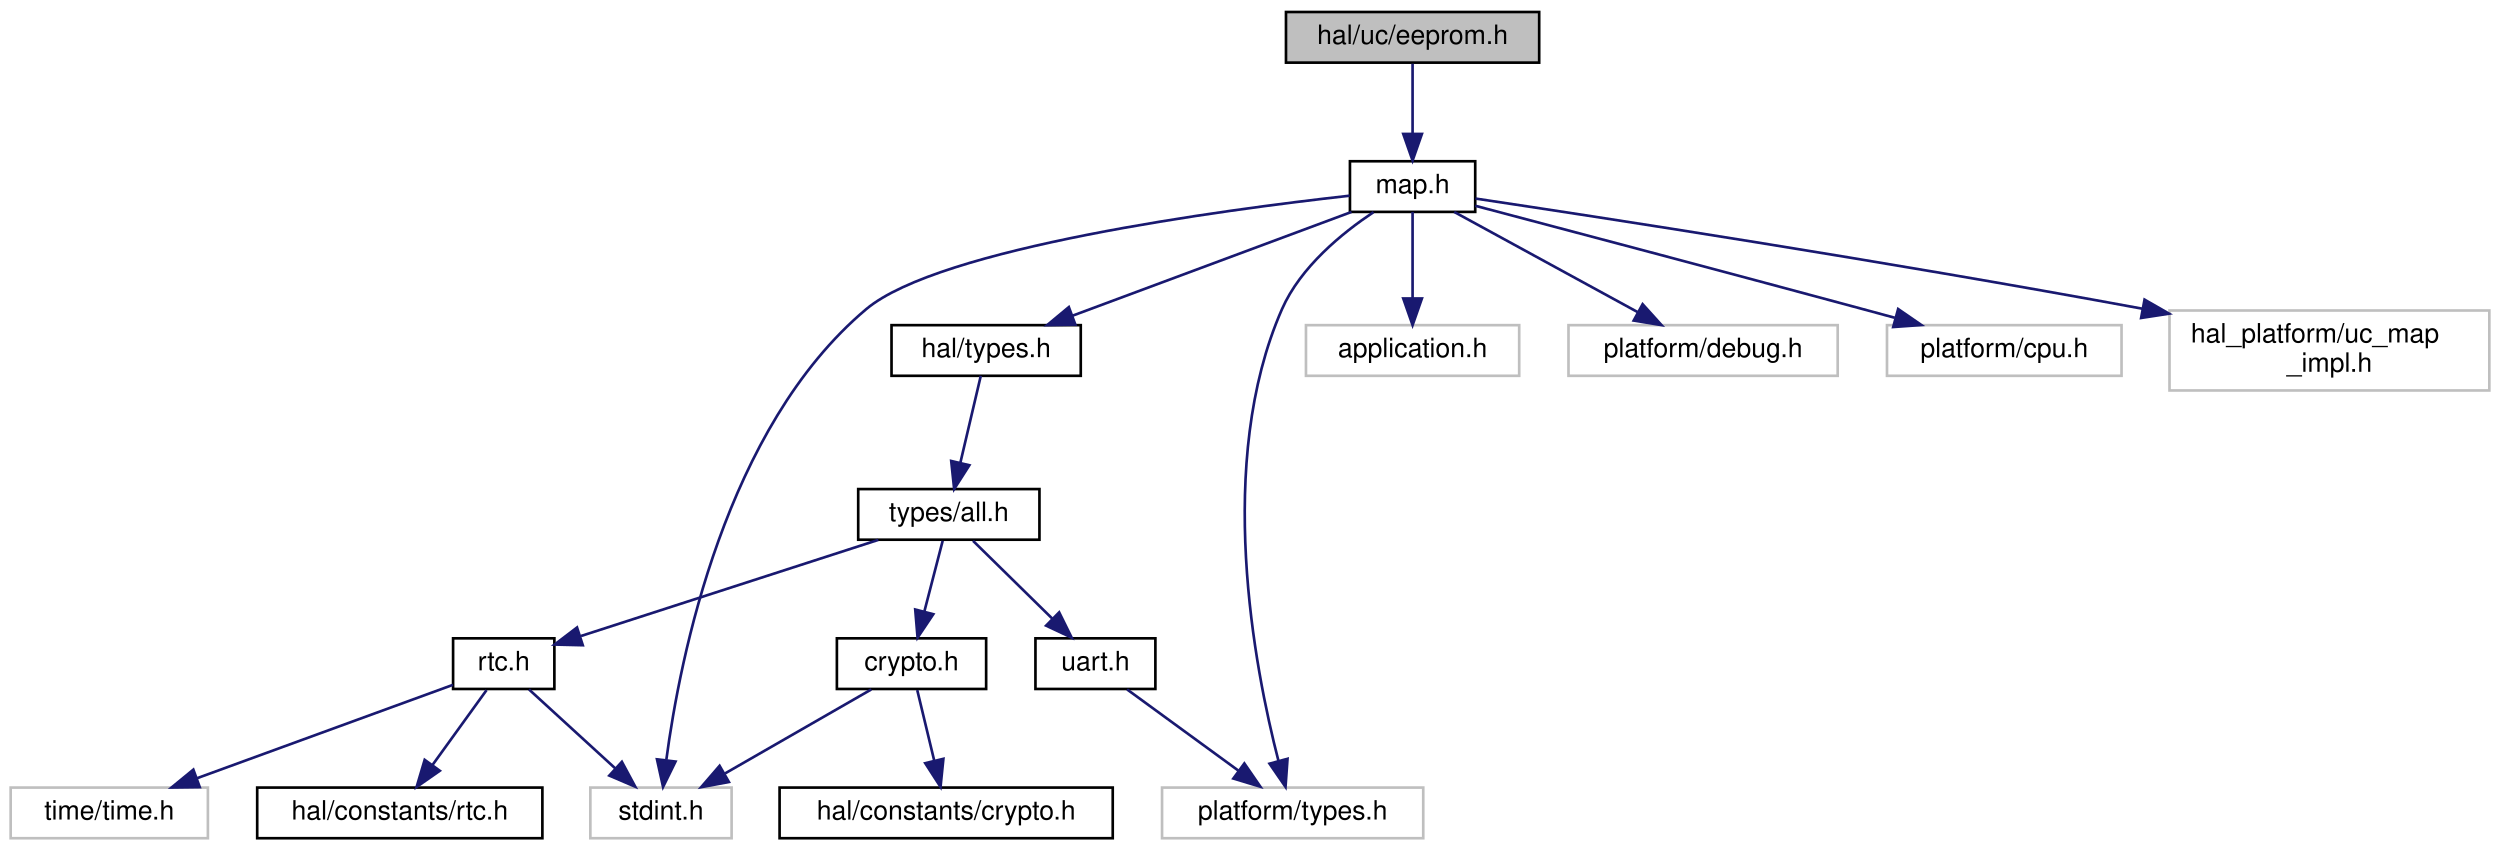
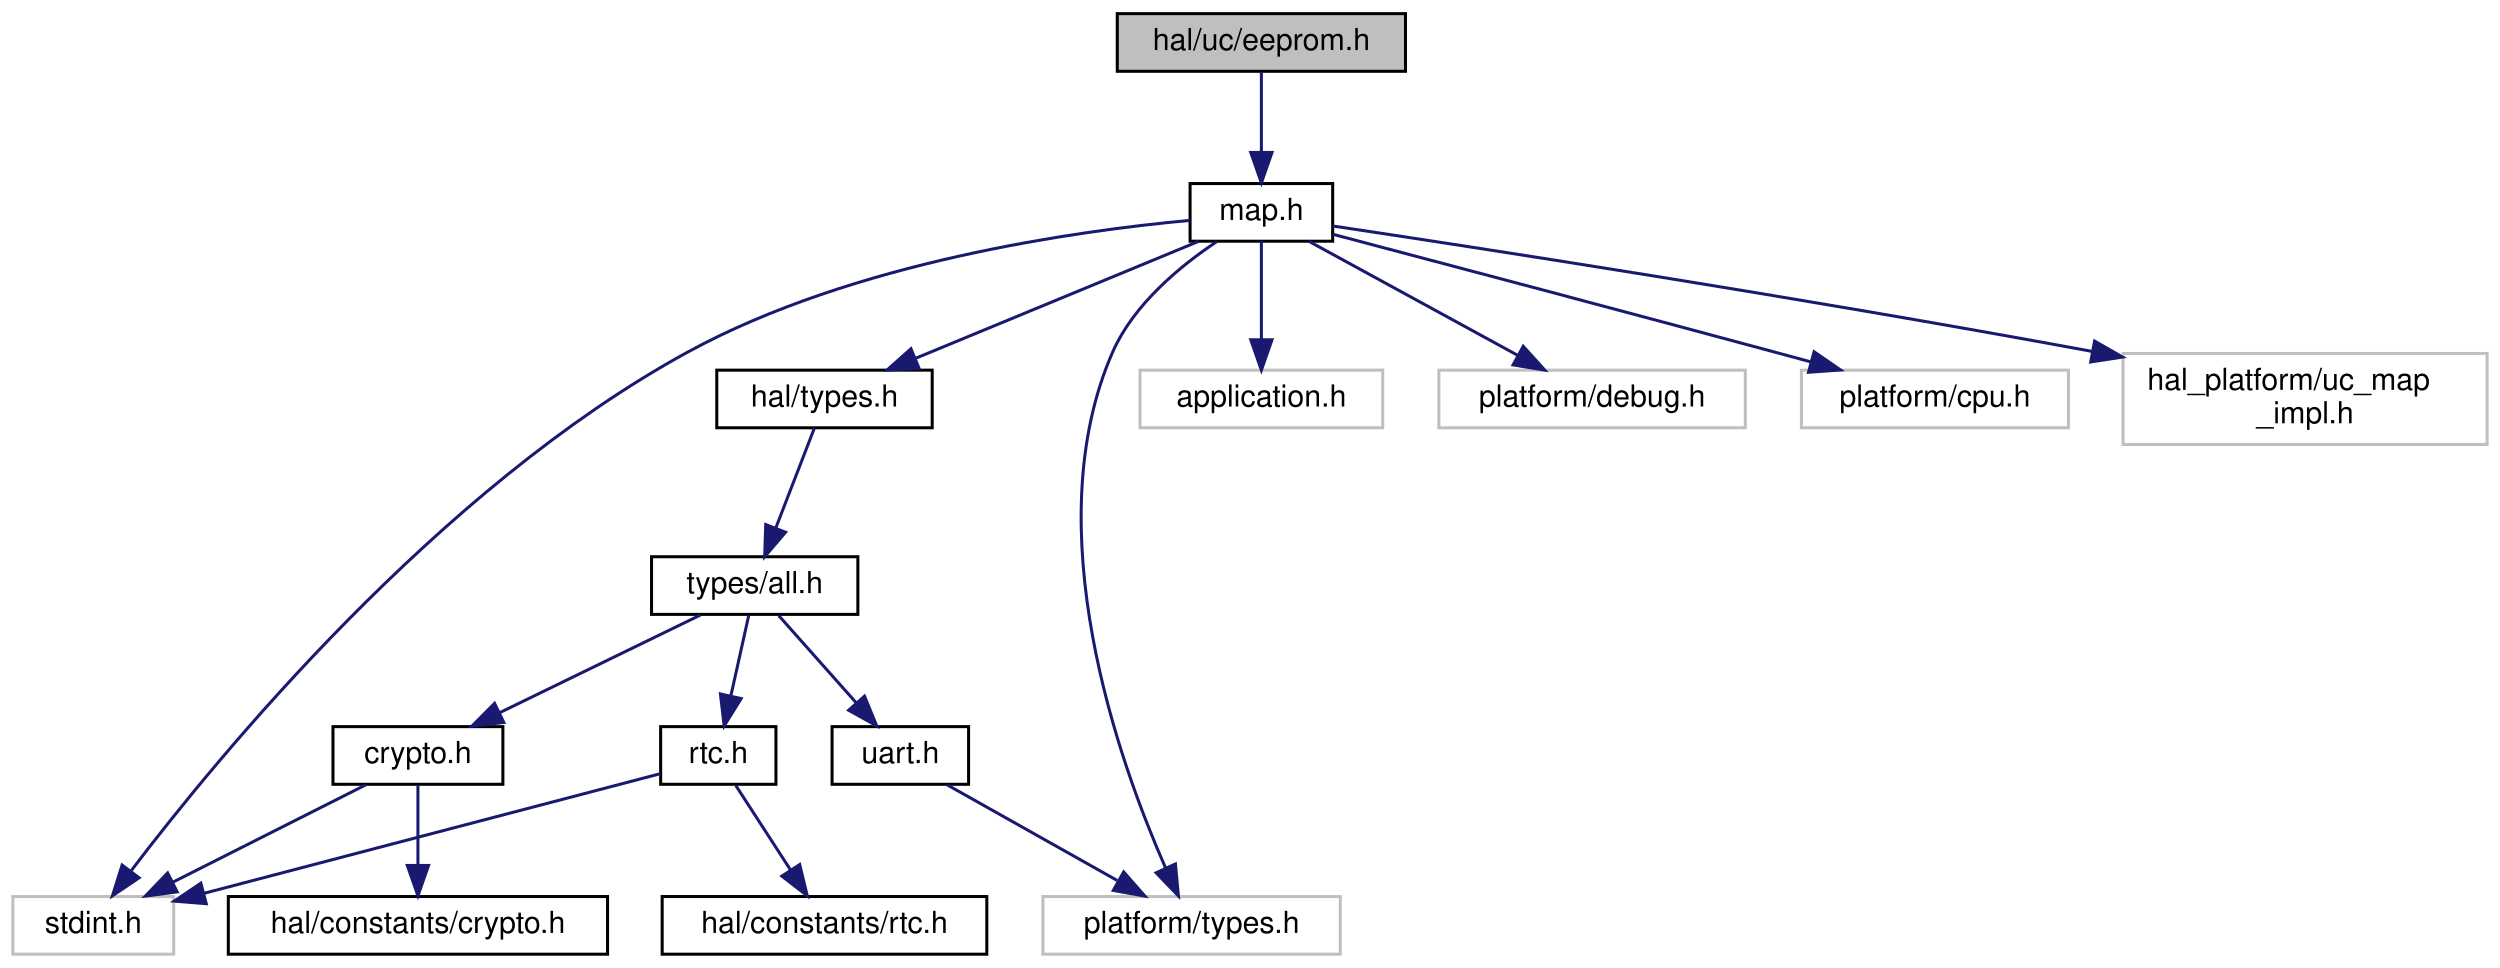
- <svg xmlns="http://www.w3.org/2000/svg" xmlns:xlink="http://www.w3.org/1999/xlink" width="938pt" height="319pt" viewBox="0.00 0.00 938.00 319.00">
+ <svg xmlns="http://www.w3.org/2000/svg" xmlns:xlink="http://www.w3.org/1999/xlink" width="824pt" height="319pt" viewBox="0.00 0.00 823.50 319.00">
  <g id="graph0" class="graph" transform="scale(1 1) rotate(0) translate(4 315)">
    <g id="node1" class="node">
      <g id="a_node1">
        <a xlink:title="HAL for uC EEPROM peripherals.">
-           <polygon fill="#bfbfbf" stroke="black" points="478.5,-291.5 478.5,-310.5 573.5,-310.5 573.5,-291.5 478.5,-291.5" />
-           <text text-anchor="middle" x="526" y="-298.5" font-family="Helvetica,sans-Serif" font-size="10.00">hal/uc/eeprom.h</text>
+           <polygon fill="#bfbfbf" stroke="black" points="364,-291.5 364,-310.5 459,-310.5 459,-291.5 364,-291.5" />
+           <text text-anchor="middle" x="411.5" y="-298.5" font-family="Helvetica,sans-Serif" font-size="10.00">hal/uc/eeprom.h</text>
        </a>
      </g>
    </g>
    <g id="node2" class="node">
      <g id="a_node2">
        <a xlink:href="map_8h.html" target="_top" xlink:title="HAL for uC Peripheral Map.">
-           <polygon fill="none" stroke="black" points="502.5,-235.5 502.5,-254.5 549.5,-254.5 549.5,-235.5 502.5,-235.5" />
-           <text text-anchor="middle" x="526" y="-242.5" font-family="Helvetica,sans-Serif" font-size="10.00">map.h</text>
+           <polygon fill="none" stroke="black" points="388,-235.5 388,-254.5 435,-254.5 435,-235.5 388,-235.5" />
+           <text text-anchor="middle" x="411.5" y="-242.5" font-family="Helvetica,sans-Serif" font-size="10.00">map.h</text>
        </a>
      </g>
    </g>
    <g id="edge1" class="edge">
-       <path fill="none" stroke="midnightblue" d="M526,-291.08C526,-284.01 526,-273.86 526,-264.99" />
-       <polygon fill="midnightblue" stroke="midnightblue" points="529.5,-264.75 526,-254.75 522.5,-264.75 529.5,-264.75" />
+       <path fill="none" stroke="midnightblue" d="M411.5,-291.08C411.5,-284.01 411.5,-273.86 411.5,-264.99" />
+       <polygon fill="midnightblue" stroke="midnightblue" points="415,-264.75 411.5,-254.75 408,-264.75 415,-264.75" />
    </g>
    <g id="node3" class="node">
      <g id="a_node3">
        <a xlink:title=" ">
-           <polygon fill="none" stroke="#bfbfbf" points="217.5,-0.5 217.5,-19.5 270.5,-19.5 270.5,-0.5 217.5,-0.5" />
-           <text text-anchor="middle" x="244" y="-7.5" font-family="Helvetica,sans-Serif" font-size="10.00">stdint.h</text>
+           <polygon fill="none" stroke="#bfbfbf" points="0,-0.5 0,-19.5 53,-19.5 53,-0.5 0,-0.5" />
+           <text text-anchor="middle" x="26.5" y="-7.5" font-family="Helvetica,sans-Serif" font-size="10.00">stdint.h</text>
        </a>
      </g>
    </g>
    <g id="edge2" class="edge">
-       <path fill="none" stroke="midnightblue" d="M502.37,-241.57C454.52,-236.22 348.4,-222.04 321,-199 268.15,-154.57 251.1,-68.17 246.01,-29.96" />
-       <polygon fill="midnightblue" stroke="midnightblue" points="249.45,-29.26 244.78,-19.74 242.5,-30.09 249.45,-29.26" />
+       <path fill="none" stroke="midnightblue" d="M387.99,-242.37C350.79,-238.96 276.99,-228.71 222.5,-199 140.07,-154.06 67.29,-65.29 39.02,-28.06" />
+       <polygon fill="midnightblue" stroke="midnightblue" points="41.6,-25.67 32.81,-19.76 36,-29.87 41.6,-25.67" />
    </g>
    <g id="node4" class="node">
      <g id="a_node4">
        <a xlink:title=" ">
-           <polygon fill="none" stroke="#bfbfbf" points="432,-0.5 432,-19.5 530,-19.5 530,-0.5 432,-0.5" />
-           <text text-anchor="middle" x="481" y="-7.5" font-family="Helvetica,sans-Serif" font-size="10.00">platform/types.h</text>
+           <polygon fill="none" stroke="#bfbfbf" points="339.5,-0.5 339.5,-19.5 437.5,-19.5 437.5,-0.5 339.5,-0.5" />
+           <text text-anchor="middle" x="388.5" y="-7.5" font-family="Helvetica,sans-Serif" font-size="10.00">platform/types.h</text>
        </a>
      </g>
    </g>
    <g id="edge3" class="edge">
-       <path fill="none" stroke="midnightblue" d="M511.34,-235.4C499.59,-227.58 483.97,-214.86 477,-199 451.76,-141.55 466.67,-64.4 475.68,-29.51" />
-       <polygon fill="midnightblue" stroke="midnightblue" points="479.08,-30.31 478.33,-19.74 472.33,-28.47 479.08,-30.31" />
+       <path fill="none" stroke="midnightblue" d="M396.84,-235.4C385.09,-227.58 369.47,-214.86 362.5,-199 336.92,-140.77 364.7,-63.46 379.91,-28.96" />
+       <polygon fill="midnightblue" stroke="midnightblue" points="383.17,-30.24 384.16,-19.69 376.81,-27.33 383.17,-30.24" />
    </g>
    <g id="node5" class="node">
      <g id="a_node5">
        <a xlink:href="types_8h_source.html" target="_top" xlink:title=" ">
-           <polygon fill="none" stroke="black" points="330.5,-174 330.5,-193 401.5,-193 401.5,-174 330.5,-174" />
-           <text text-anchor="middle" x="366" y="-181" font-family="Helvetica,sans-Serif" font-size="10.00">hal/types.h</text>
+           <polygon fill="none" stroke="black" points="232,-174 232,-193 303,-193 303,-174 232,-174" />
+           <text text-anchor="middle" x="267.5" y="-181" font-family="Helvetica,sans-Serif" font-size="10.00">hal/types.h</text>
        </a>
      </g>
    </g>
    <g id="edge4" class="edge">
-       <path fill="none" stroke="midnightblue" d="M503.08,-235.48C475.63,-225.27 429.48,-208.11 398.4,-196.55" />
-       <polygon fill="midnightblue" stroke="midnightblue" points="399.47,-193.21 388.88,-193.01 397.03,-199.78 399.47,-193.21" />
+       <path fill="none" stroke="midnightblue" d="M390.87,-235.48C366.38,-225.36 325.35,-208.4 297.39,-196.85" />
+       <polygon fill="midnightblue" stroke="midnightblue" points="298.67,-193.59 288.09,-193.01 296,-200.06 298.67,-193.59" />
+     </g>
+     <g id="node12" class="node">
+       <g id="a_node12">
+         <a xlink:title=" ">
+           <polygon fill="none" stroke="#bfbfbf" points="371.5,-174 371.5,-193 451.5,-193 451.5,-174 371.5,-174" />
+           <text text-anchor="middle" x="411.5" y="-181" font-family="Helvetica,sans-Serif" font-size="10.00">application.h</text>
+         </a>
+       </g>
+     </g>
+     <g id="edge14" class="edge">
+       <path fill="none" stroke="midnightblue" d="M411.5,-235.48C411.5,-227.08 411.5,-213.98 411.5,-203.16" />
+       <polygon fill="midnightblue" stroke="midnightblue" points="415,-203.01 411.5,-193.01 408,-203.01 415,-203.01" />
    </g>
    <g id="node13" class="node">
      <g id="a_node13">
        <a xlink:title=" ">
-           <polygon fill="none" stroke="#bfbfbf" points="486,-174 486,-193 566,-193 566,-174 486,-174" />
-           <text text-anchor="middle" x="526" y="-181" font-family="Helvetica,sans-Serif" font-size="10.00">application.h</text>
+           <polygon fill="none" stroke="#bfbfbf" points="470,-174 470,-193 571,-193 571,-174 470,-174" />
+           <text text-anchor="middle" x="520.5" y="-181" font-family="Helvetica,sans-Serif" font-size="10.00">platform/debug.h</text>
        </a>
      </g>
    </g>
    <g id="edge15" class="edge">
-       <path fill="none" stroke="midnightblue" d="M526,-235.48C526,-227.08 526,-213.98 526,-203.16" />
-       <polygon fill="midnightblue" stroke="midnightblue" points="529.5,-203.01 526,-193.01 522.5,-203.01 529.5,-203.01" />
+       <path fill="none" stroke="midnightblue" d="M427.12,-235.48C445.09,-225.67 474.82,-209.43 495.91,-197.92" />
+       <polygon fill="midnightblue" stroke="midnightblue" points="497.81,-200.87 504.91,-193.01 494.46,-194.73 497.81,-200.87" />
    </g>
    <g id="node14" class="node">
      <g id="a_node14">
        <a xlink:title=" ">
-           <polygon fill="none" stroke="#bfbfbf" points="584.5,-174 584.5,-193 685.5,-193 685.5,-174 584.5,-174" />
-           <text text-anchor="middle" x="635" y="-181" font-family="Helvetica,sans-Serif" font-size="10.00">platform/debug.h</text>
+           <polygon fill="none" stroke="#bfbfbf" points="589.5,-174 589.5,-193 677.5,-193 677.5,-174 589.5,-174" />
+           <text text-anchor="middle" x="633.5" y="-181" font-family="Helvetica,sans-Serif" font-size="10.00">platform/cpu.h</text>
        </a>
      </g>
    </g>
    <g id="edge16" class="edge">
-       <path fill="none" stroke="midnightblue" d="M541.62,-235.48C559.59,-225.67 589.32,-209.43 610.41,-197.92" />
-       <polygon fill="midnightblue" stroke="midnightblue" points="612.31,-200.87 619.41,-193.01 608.96,-194.73 612.31,-200.87" />
+       <path fill="none" stroke="midnightblue" d="M435.03,-237.79C467.69,-229.16 528.62,-213.01 580.5,-199 584.38,-197.95 588.41,-196.86 592.45,-195.76" />
+       <polygon fill="midnightblue" stroke="midnightblue" points="593.68,-199.05 602.4,-193.05 591.83,-192.3 593.68,-199.05" />
    </g>
    <g id="node15" class="node">
      <g id="a_node15">
        <a xlink:title=" ">
-           <polygon fill="none" stroke="#bfbfbf" points="704,-174 704,-193 792,-193 792,-174 704,-174" />
-           <text text-anchor="middle" x="748" y="-181" font-family="Helvetica,sans-Serif" font-size="10.00">platform/cpu.h</text>
+           <polygon fill="none" stroke="#bfbfbf" points="695.5,-168.5 695.5,-198.5 815.5,-198.5 815.5,-168.5 695.5,-168.5" />
+           <text text-anchor="start" x="703.5" y="-186.5" font-family="Helvetica,sans-Serif" font-size="10.00">hal_platform/uc_map</text>
+           <text text-anchor="middle" x="755.5" y="-175.5" font-family="Helvetica,sans-Serif" font-size="10.00">_impl.h</text>
        </a>
      </g>
    </g>
    <g id="edge17" class="edge">
-       <path fill="none" stroke="midnightblue" d="M549.53,-237.79C582.19,-229.16 643.12,-213.01 695,-199 698.88,-197.95 702.91,-196.86 706.95,-195.76" />
-       <polygon fill="midnightblue" stroke="midnightblue" points="708.18,-199.05 716.9,-193.05 706.33,-192.3 708.18,-199.05" />
-     </g>
-     <g id="node16" class="node">
-       <g id="a_node16">
-         <a xlink:title=" ">
-           <polygon fill="none" stroke="#bfbfbf" points="810,-168.5 810,-198.5 930,-198.5 930,-168.5 810,-168.5" />
-           <text text-anchor="start" x="818" y="-186.5" font-family="Helvetica,sans-Serif" font-size="10.00">hal_platform/uc_map</text>
-           <text text-anchor="middle" x="870" y="-175.5" font-family="Helvetica,sans-Serif" font-size="10.00">_impl.h</text>
-         </a>
-       </g>
-     </g>
-     <g id="edge18" class="edge">
-       <path fill="none" stroke="midnightblue" d="M549.61,-240.5C595.71,-233.59 701.18,-217.41 799.98,-199.14" />
-       <polygon fill="midnightblue" stroke="midnightblue" points="800.63,-202.58 809.82,-197.31 799.35,-195.7 800.63,-202.58" />
+       <path fill="none" stroke="midnightblue" d="M435.11,-240.5C481.21,-233.59 586.68,-217.41 685.48,-199.14" />
+       <polygon fill="midnightblue" stroke="midnightblue" points="686.13,-202.58 695.32,-197.31 684.85,-195.7 686.13,-202.58" />
    </g>
    <g id="node6" class="node">
      <g id="a_node6">
        <a xlink:href="types_2all_8h_source.html" target="_top" xlink:title=" ">
-           <polygon fill="none" stroke="black" points="318,-112.5 318,-131.5 386,-131.5 386,-112.5 318,-112.5" />
-           <text text-anchor="middle" x="352" y="-119.5" font-family="Helvetica,sans-Serif" font-size="10.00">types/all.h</text>
+           <polygon fill="none" stroke="black" points="210.5,-112.5 210.5,-131.5 278.5,-131.5 278.5,-112.5 210.5,-112.5" />
+           <text text-anchor="middle" x="244.5" y="-119.5" font-family="Helvetica,sans-Serif" font-size="10.00">types/all.h</text>
        </a>
      </g>
    </g>
    <g id="edge5" class="edge">
-       <path fill="none" stroke="midnightblue" d="M363.99,-173.98C362,-165.49 358.87,-152.2 356.31,-141.32" />
-       <polygon fill="midnightblue" stroke="midnightblue" points="359.7,-140.44 354,-131.51 352.89,-142.04 359.7,-140.44" />
+       <path fill="none" stroke="midnightblue" d="M264.2,-173.98C260.89,-165.4 255.68,-151.93 251.45,-140.98" />
+       <polygon fill="midnightblue" stroke="midnightblue" points="254.66,-139.57 247.79,-131.51 248.13,-142.1 254.66,-139.57" />
    </g>
    <g id="node7" class="node">
      <g id="a_node7">
        <a xlink:href="types_2crypto_8h_source.html" target="_top" xlink:title=" ">
-           <polygon fill="none" stroke="black" points="310,-56.5 310,-75.5 366,-75.5 366,-56.5 310,-56.5" />
-           <text text-anchor="middle" x="338" y="-63.5" font-family="Helvetica,sans-Serif" font-size="10.00">crypto.h</text>
+           <polygon fill="none" stroke="black" points="105.5,-56.5 105.5,-75.5 161.5,-75.5 161.5,-56.5 105.5,-56.5" />
+           <text text-anchor="middle" x="133.5" y="-63.5" font-family="Helvetica,sans-Serif" font-size="10.00">crypto.h</text>
        </a>
      </g>
    </g>
    <g id="edge6" class="edge">
-       <path fill="none" stroke="midnightblue" d="M349.69,-112.08C347.83,-104.93 345.16,-94.64 342.85,-85.69" />
-       <polygon fill="midnightblue" stroke="midnightblue" points="346.17,-84.55 340.27,-75.75 339.39,-86.31 346.17,-84.55" />
+       <path fill="none" stroke="midnightblue" d="M226.67,-112.32C208.78,-103.62 181.02,-90.12 160.45,-80.11" />
+       <polygon fill="midnightblue" stroke="midnightblue" points="161.81,-76.88 151.29,-75.65 158.75,-83.18 161.81,-76.88" />
    </g>
    <g id="node9" class="node">
      <g id="a_node9">
        <a xlink:href="types_2rtc_8h_source.html" target="_top" xlink:title=" ">
-           <polygon fill="none" stroke="black" points="166,-56.5 166,-75.5 204,-75.5 204,-56.5 166,-56.5" />
-           <text text-anchor="middle" x="185" y="-63.5" font-family="Helvetica,sans-Serif" font-size="10.00">rtc.h</text>
+           <polygon fill="none" stroke="black" points="213.5,-56.5 213.5,-75.5 251.5,-75.5 251.5,-56.5 213.5,-56.5" />
+           <text text-anchor="middle" x="232.5" y="-63.5" font-family="Helvetica,sans-Serif" font-size="10.00">rtc.h</text>
        </a>
      </g>
    </g>
    <g id="edge9" class="edge">
-       <path fill="none" stroke="midnightblue" d="M325.54,-112.44C295.13,-102.61 245.39,-86.53 213.97,-76.37" />
-       <polygon fill="midnightblue" stroke="midnightblue" points="214.66,-72.91 204.07,-73.16 212.5,-79.57 214.66,-72.91" />
+       <path fill="none" stroke="midnightblue" d="M242.52,-112.08C240.93,-104.93 238.64,-94.64 236.65,-85.69" />
+       <polygon fill="midnightblue" stroke="midnightblue" points="240.03,-84.75 234.44,-75.75 233.2,-86.27 240.03,-84.75" />
    </g>
-     <g id="node12" class="node">
-       <g id="a_node12">
+     <g id="node11" class="node">
+       <g id="a_node11">
        <a xlink:href="types_2uart_8h_source.html" target="_top" xlink:title=" ">
-           <polygon fill="none" stroke="black" points="384.5,-56.5 384.5,-75.5 429.5,-75.5 429.5,-56.5 384.5,-56.5" />
-           <text text-anchor="middle" x="407" y="-63.5" font-family="Helvetica,sans-Serif" font-size="10.00">uart.h</text>
+           <polygon fill="none" stroke="black" points="270,-56.5 270,-75.5 315,-75.5 315,-56.5 270,-56.5" />
+           <text text-anchor="middle" x="292.5" y="-63.5" font-family="Helvetica,sans-Serif" font-size="10.00">uart.h</text>
        </a>
      </g>
    </g>
-     <g id="edge13" class="edge">
-       <path fill="none" stroke="midnightblue" d="M361.08,-112.08C369.17,-104.14 381.2,-92.34 390.91,-82.8" />
-       <polygon fill="midnightblue" stroke="midnightblue" points="393.4,-85.25 398.09,-75.75 388.5,-80.26 393.4,-85.25" />
+     <g id="edge12" class="edge">
+       <path fill="none" stroke="midnightblue" d="M252.43,-112.08C259.35,-104.3 269.57,-92.8 277.95,-83.37" />
+       <polygon fill="midnightblue" stroke="midnightblue" points="280.69,-85.55 284.72,-75.75 275.46,-80.9 280.69,-85.55" />
    </g>
    <g id="edge7" class="edge">
-       <path fill="none" stroke="midnightblue" d="M322.9,-56.32C308.1,-47.82 285.31,-34.73 268.02,-24.8" />
-       <polygon fill="midnightblue" stroke="midnightblue" points="269.48,-21.6 259.07,-19.65 265.99,-27.67 269.48,-21.6" />
+       <path fill="none" stroke="midnightblue" d="M116.31,-56.32C99.15,-47.66 72.55,-34.24 52.75,-24.25" />
+       <polygon fill="midnightblue" stroke="midnightblue" points="54.15,-21.04 43.65,-19.65 51,-27.28 54.15,-21.04" />
    </g>
    <g id="node8" class="node">
      <g id="a_node8">
        <a xlink:href="constants_2crypto_8h_source.html" target="_top" xlink:title=" ">
-           <polygon fill="none" stroke="black" points="288.5,-0.5 288.5,-19.5 413.5,-19.5 413.5,-0.5 288.5,-0.5" />
-           <text text-anchor="middle" x="351" y="-7.5" font-family="Helvetica,sans-Serif" font-size="10.00">hal/constants/crypto.h</text>
+           <polygon fill="none" stroke="black" points="71,-0.5 71,-19.5 196,-19.5 196,-0.5 71,-0.5" />
+           <text text-anchor="middle" x="133.5" y="-7.5" font-family="Helvetica,sans-Serif" font-size="10.00">hal/constants/crypto.h</text>
        </a>
      </g>
    </g>
    <g id="edge8" class="edge">
-       <path fill="none" stroke="midnightblue" d="M340.15,-56.08C341.87,-48.93 344.35,-38.64 346.5,-29.69" />
-       <polygon fill="midnightblue" stroke="midnightblue" points="349.96,-30.29 348.89,-19.75 343.15,-28.65 349.96,-30.29" />
+       <path fill="none" stroke="midnightblue" d="M133.5,-56.08C133.5,-49.01 133.5,-38.86 133.5,-29.99" />
+       <polygon fill="midnightblue" stroke="midnightblue" points="137,-29.75 133.5,-19.75 130,-29.75 137,-29.75" />
    </g>
    <g id="edge10" class="edge">
-       <path fill="none" stroke="midnightblue" d="M194.48,-56.32C203.2,-48.34 216.34,-36.31 226.9,-26.65" />
-       <polygon fill="midnightblue" stroke="midnightblue" points="229.33,-29.17 234.35,-19.83 224.61,-24 229.33,-29.17" />
+       <path fill="none" stroke="midnightblue" d="M213.49,-60.02C179.3,-51.05 106.91,-32.08 62.9,-20.54" />
+       <polygon fill="midnightblue" stroke="midnightblue" points="63.73,-17.14 53.17,-17.99 61.95,-23.91 63.73,-17.14" />
    </g>
    <g id="node10" class="node">
      <g id="a_node10">
        <a xlink:href="constants_2rtc_8h_source.html" target="_top" xlink:title=" ">
-           <polygon fill="none" stroke="black" points="92.5,-0.5 92.5,-19.5 199.5,-19.5 199.5,-0.5 92.5,-0.5" />
-           <text text-anchor="middle" x="146" y="-7.5" font-family="Helvetica,sans-Serif" font-size="10.00">hal/constants/rtc.h</text>
+           <polygon fill="none" stroke="black" points="214,-0.5 214,-19.5 321,-19.5 321,-0.5 214,-0.5" />
+           <text text-anchor="middle" x="267.5" y="-7.5" font-family="Helvetica,sans-Serif" font-size="10.00">hal/constants/rtc.h</text>
        </a>
      </g>
    </g>
    <g id="edge11" class="edge">
-       <path fill="none" stroke="midnightblue" d="M178.56,-56.08C173.05,-48.46 164.97,-37.26 158.24,-27.94" />
-       <polygon fill="midnightblue" stroke="midnightblue" points="161.01,-25.81 152.32,-19.75 155.34,-29.91 161.01,-25.81" />
+       <path fill="none" stroke="midnightblue" d="M238.28,-56.08C243.17,-48.53 250.33,-37.49 256.33,-28.23" />
+       <polygon fill="midnightblue" stroke="midnightblue" points="259.33,-30.05 261.83,-19.75 253.45,-26.24 259.33,-30.05" />
    </g>
-     <g id="node11" class="node">
-       <g id="a_node11">
-         <a xlink:title=" ">
-           <polygon fill="none" stroke="#bfbfbf" points="0,-0.5 0,-19.5 74,-19.5 74,-0.5 0,-0.5" />
-           <text text-anchor="middle" x="37" y="-7.5" font-family="Helvetica,sans-Serif" font-size="10.00">time/time.h</text>
-         </a>
-       </g>
-     </g>
-     <g id="edge12" class="edge">
-       <path fill="none" stroke="midnightblue" d="M165.95,-58.05C141.69,-49.2 99.35,-33.75 69.83,-22.98" />
-       <polygon fill="midnightblue" stroke="midnightblue" points="70.95,-19.66 60.36,-19.52 68.55,-26.24 70.95,-19.66" />
-     </g>
-     <g id="edge14" class="edge">
-       <path fill="none" stroke="midnightblue" d="M418.89,-56.32C430.15,-48.11 447.29,-35.6 460.71,-25.81" />
-       <polygon fill="midnightblue" stroke="midnightblue" points="462.88,-28.56 468.89,-19.83 458.75,-22.9 462.88,-28.56" />
+     <g id="edge13" class="edge">
+       <path fill="none" stroke="midnightblue" d="M307.92,-56.32C323.04,-47.82 346.32,-34.73 363.97,-24.8" />
+       <polygon fill="midnightblue" stroke="midnightblue" points="366.11,-27.61 373.11,-19.65 362.68,-21.51 366.11,-27.61" />
    </g>
  </g>
</svg>
